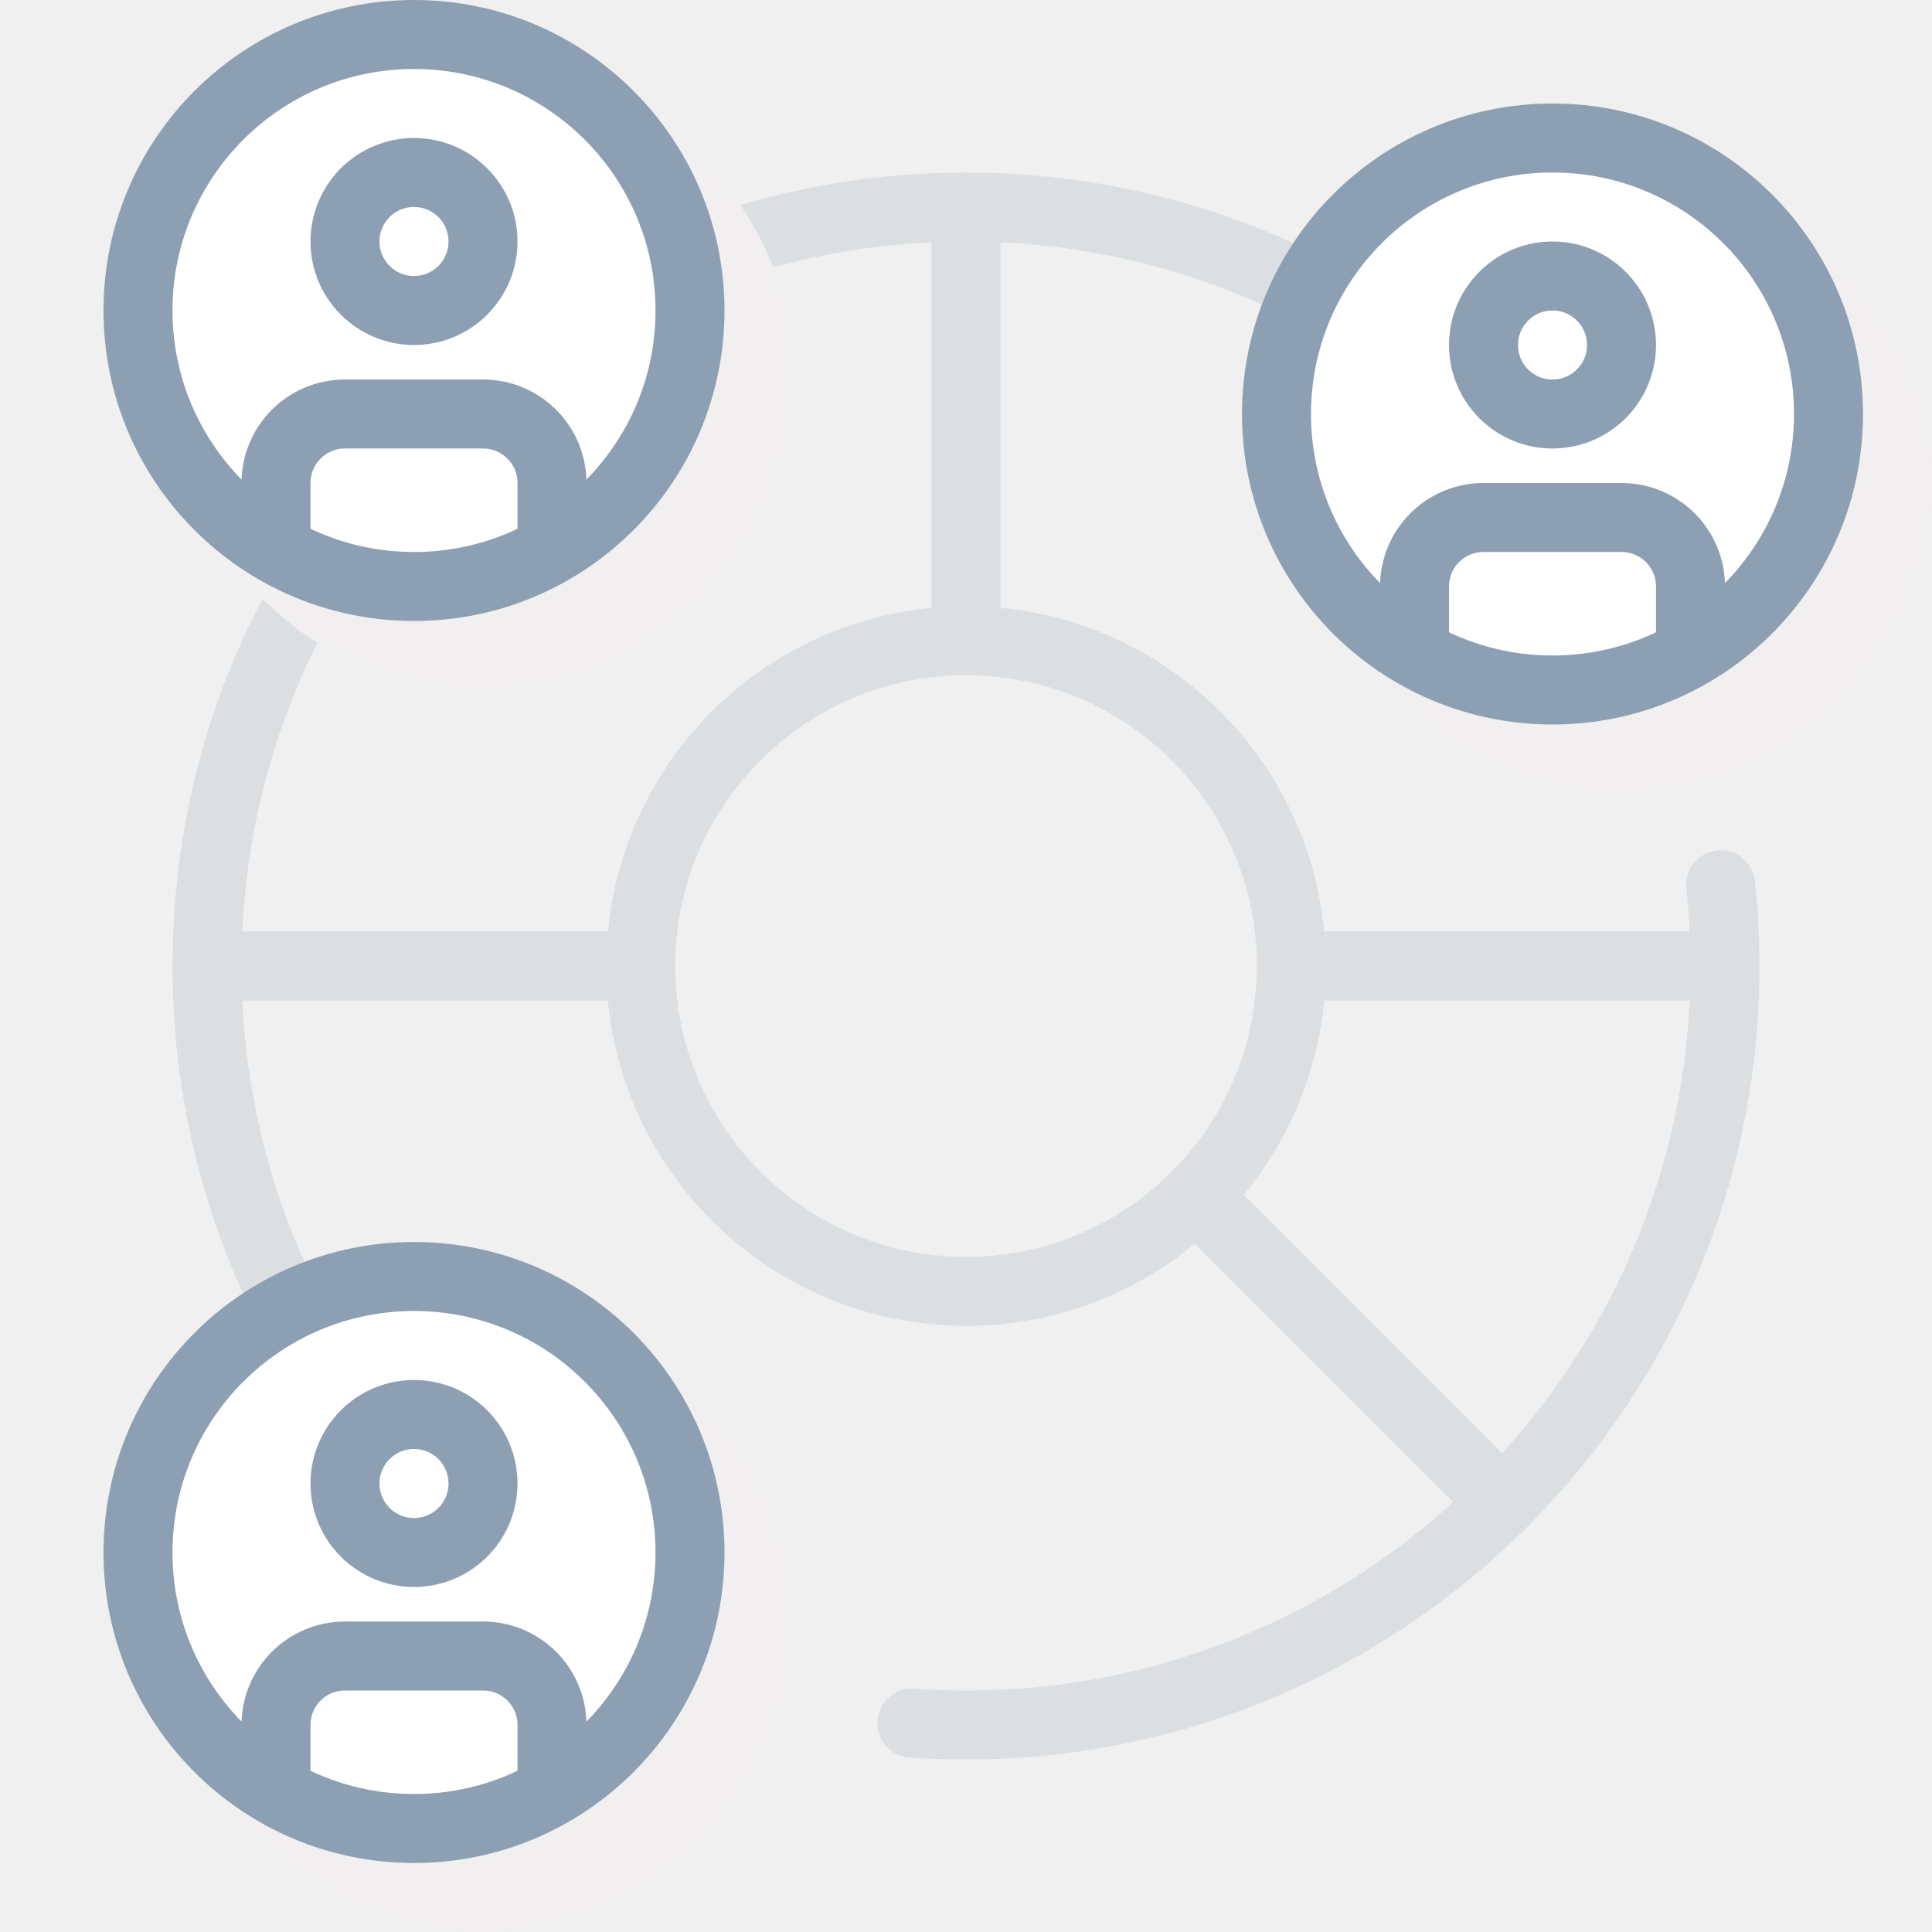
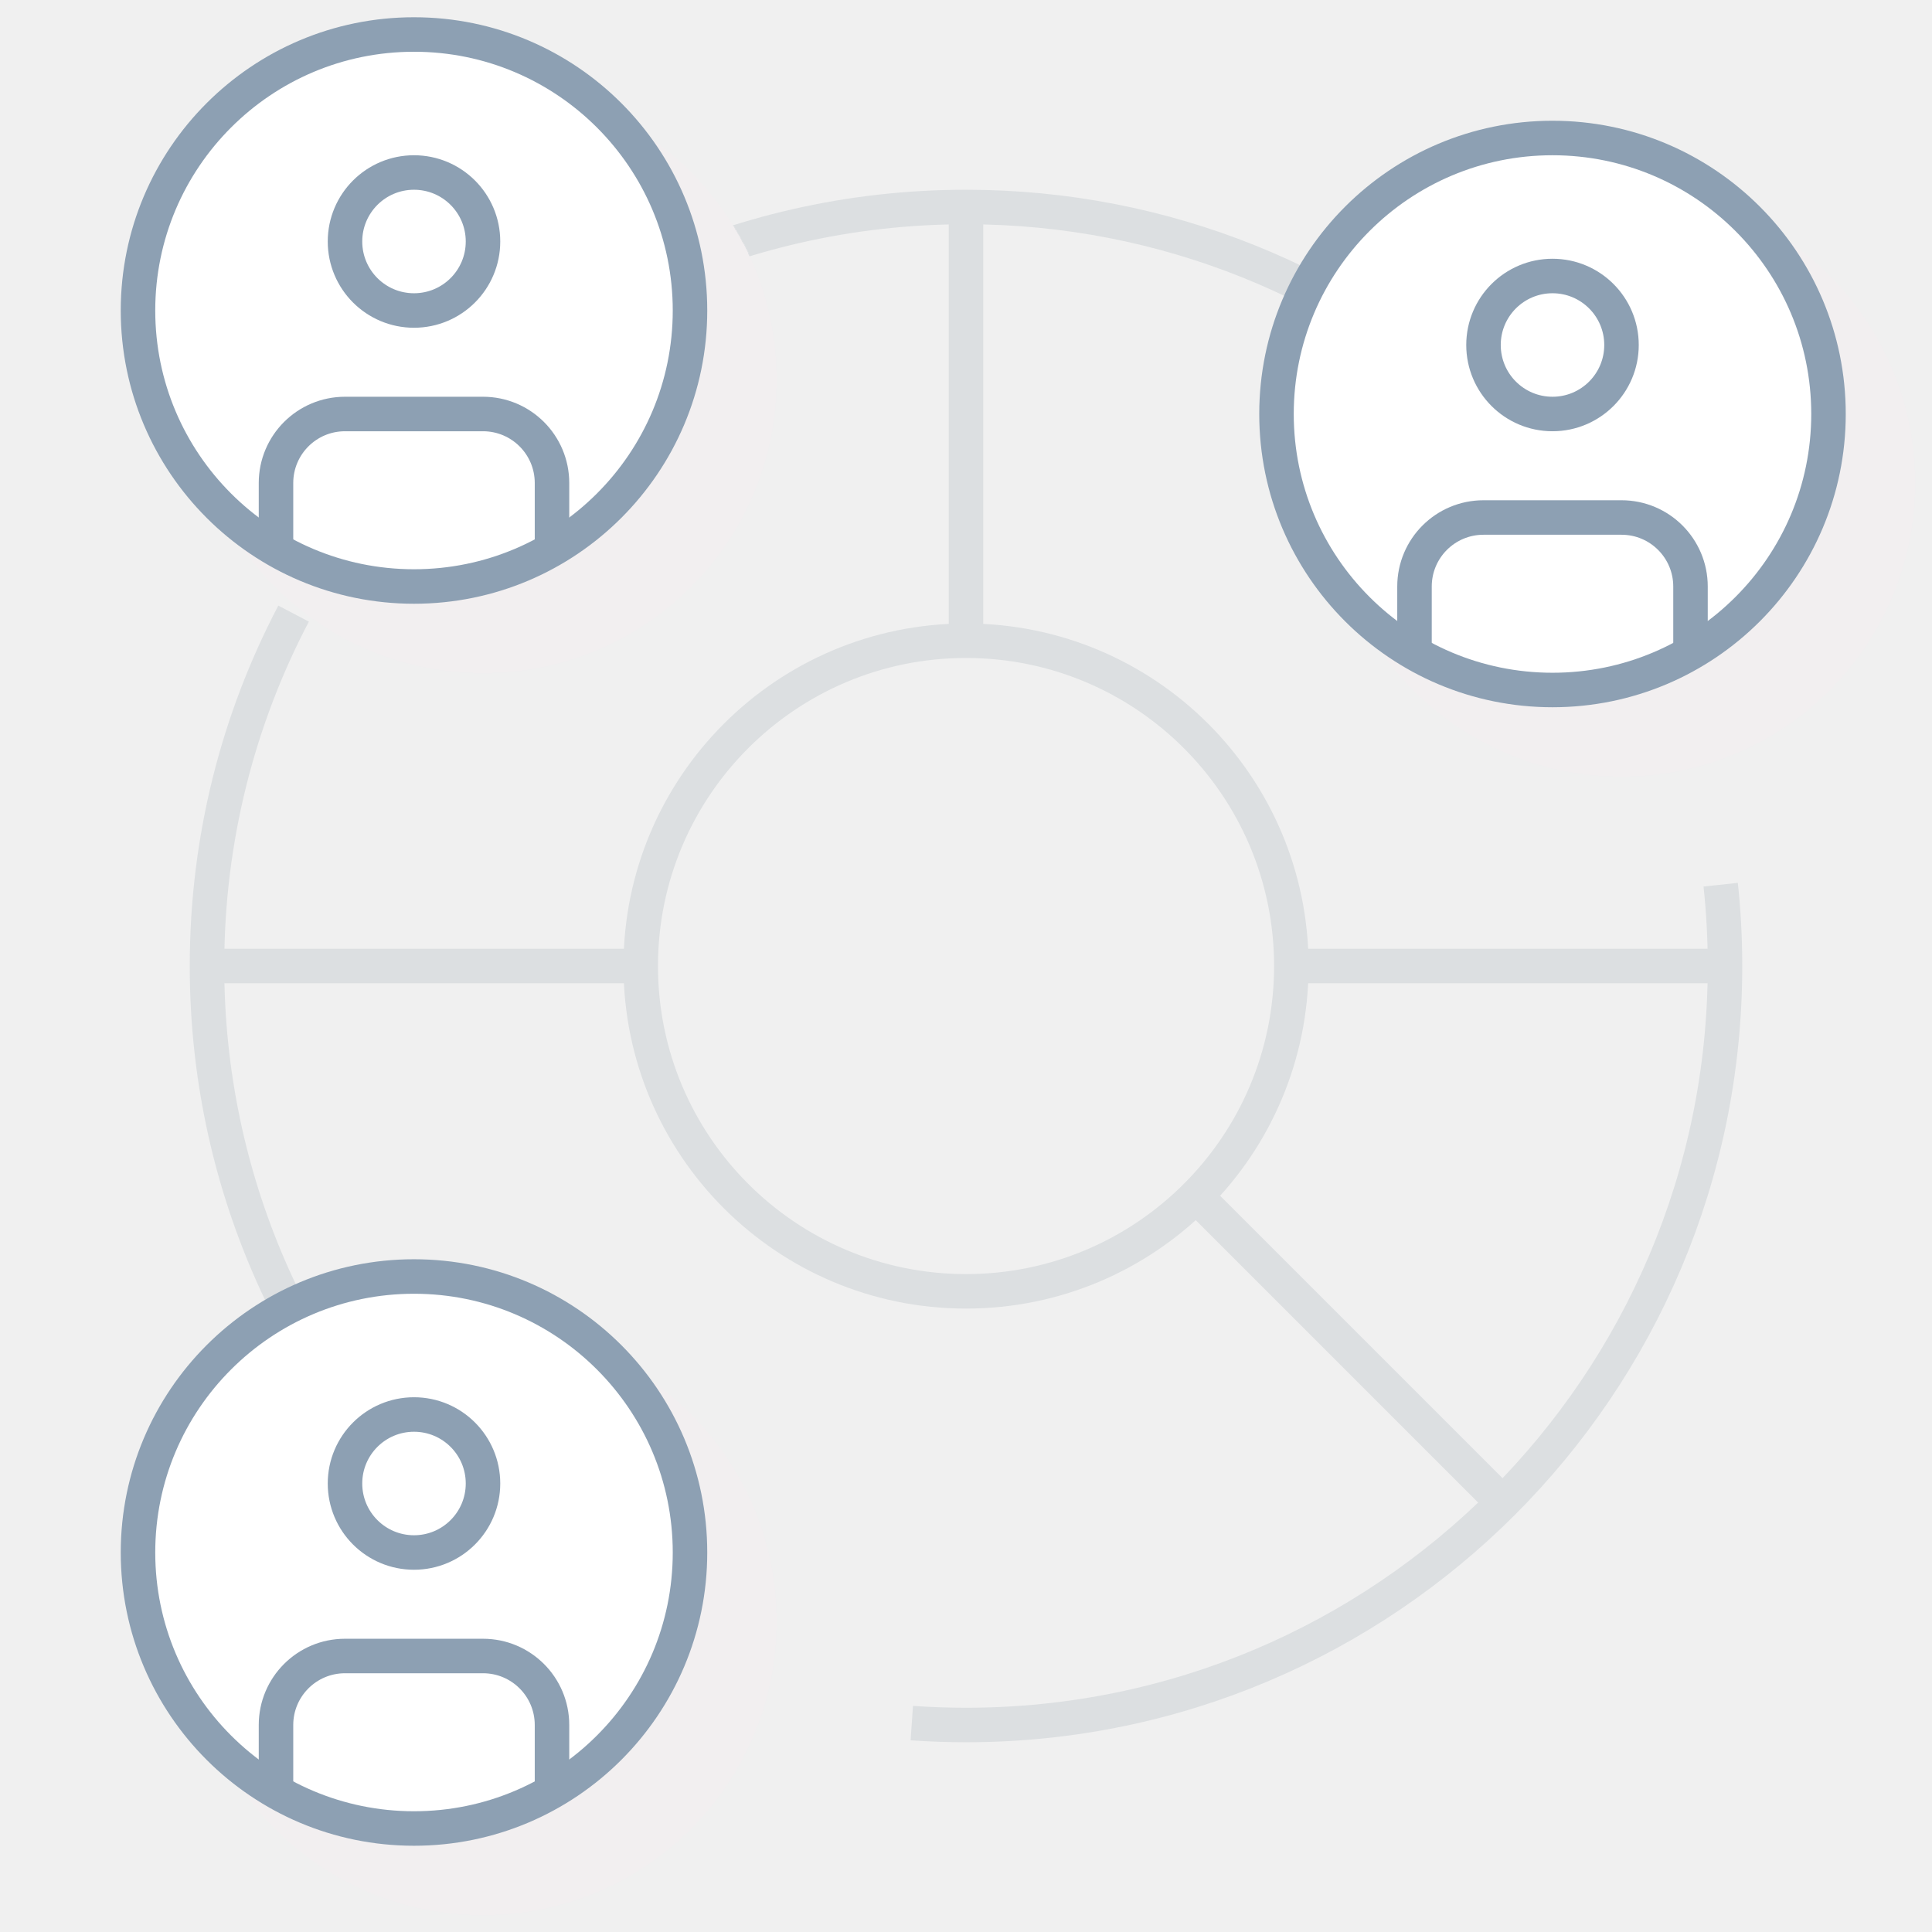
<svg xmlns="http://www.w3.org/2000/svg" width="56" height="56" viewBox="0 0 56 56" fill="none">
-   <circle cx="28.001" cy="28.001" r="9.429" stroke="#DCDFE1" stroke-width="2" stroke-linecap="round" stroke-linejoin="round" />
-   <path d="M26.429 49.945C26.948 49.981 27.472 50 28 50C40.15 50 50 40.15 50 28C50 27.204 49.958 26.417 49.875 25.643M12.679 43.788C8.56 39.79 6 34.194 6 28C6 24.313 6.907 20.838 8.51 17.786M18.571 8.117C21.429 6.76 24.626 6 28 6C33.79 6 39.057 8.237 42.986 11.893" stroke="#DCDFE1" stroke-width="2" stroke-linecap="round" stroke-linejoin="round" />
-   <path d="M28 6V18.571" stroke="#DCDFE1" stroke-width="2" stroke-linecap="round" stroke-linejoin="round" />
-   <path d="M18.572 28L6.001 28" stroke="#DCDFE1" stroke-width="2" stroke-linecap="round" stroke-linejoin="round" />
-   <path d="M50 28L37.429 28" stroke="#DCDFE1" stroke-width="2" stroke-linecap="round" stroke-linejoin="round" />
-   <path d="M34.678 34.678L43.713 43.713" stroke="#DCDFE1" stroke-width="2" stroke-linejoin="round" />
+   <circle cx="28.001" cy="28.001" r="9.429" stroke="#DCDFE1" strokeWidth="2" strokeLinecap="round" strokeLinejoin="round" />
+   <path d="M26.429 49.945C26.948 49.981 27.472 50 28 50C40.15 50 50 40.15 50 28C50 27.204 49.958 26.417 49.875 25.643M12.679 43.788C8.56 39.79 6 34.194 6 28C6 24.313 6.907 20.838 8.51 17.786M18.571 8.117C21.429 6.76 24.626 6 28 6C33.79 6 39.057 8.237 42.986 11.893" stroke="#DCDFE1" strokeWidth="2" strokeLinecap="round" strokeLinejoin="round" />
+   <path d="M28 6V18.571" stroke="#DCDFE1" strokeWidth="2" strokeLinecap="round" strokeLinejoin="round" />
+   <path d="M18.572 28L6.001 28" stroke="#DCDFE1" strokeWidth="2" strokeLinecap="round" strokeLinejoin="round" />
+   <path d="M50 28L37.429 28" stroke="#DCDFE1" strokeWidth="2" strokeLinecap="round" strokeLinejoin="round" />
+   <path d="M34.678 34.678L43.713 43.713" stroke="#DCDFE1" strokeWidth="2" strokeLinejoin="round" />
  <g filter="url(#filter0_d)">
-     <rect x="4" y="1" width="16" height="16" rx="8" fill="white" stroke="#8DA0B3" stroke-width="2" stroke-linecap="round" stroke-linejoin="round" />
-     <path d="M12 9C13.105 9 14 8.105 14 7C14 5.895 13.105 5 12 5C10.895 5 10 5.895 10 7C10 8.105 10.895 9 12 9Z" stroke="#8DA0B3" stroke-width="2" stroke-linecap="round" stroke-linejoin="round" />
-     <path d="M16 16V14C16 12.895 15.105 12 14 12H10C8.895 12 8 12.895 8 14V16" stroke="#8DA0B3" stroke-width="2" stroke-linejoin="round" />
+     <rect x="4" y="1" width="16" height="16" rx="8" fill="white" stroke="#8DA0B3" strokeWidth="2" strokeLinecap="round" strokeLinejoin="round" />
+     <path d="M12 9C13.105 9 14 8.105 14 7C14 5.895 13.105 5 12 5C10.895 5 10 5.895 10 7C10 8.105 10.895 9 12 9Z" stroke="#8DA0B3" strokeWidth="2" strokeLinecap="round" strokeLinejoin="round" />
+     <path d="M16 16V14C16 12.895 15.105 12 14 12H10C8.895 12 8 12.895 8 14V16" stroke="#8DA0B3" strokeWidth="2" strokeLinejoin="round" />
  </g>
  <g filter="url(#filter1_d)">
-     <rect x="37" y="4" width="16" height="16" rx="8" fill="white" stroke="#8DA0B3" stroke-width="2" stroke-linecap="round" stroke-linejoin="round" />
-     <path d="M45 12C46.105 12 47 11.105 47 10C47 8.895 46.105 8 45 8C43.895 8 43 8.895 43 10C43 11.105 43.895 12 45 12Z" stroke="#8DA0B3" stroke-width="2" stroke-linecap="round" stroke-linejoin="round" />
-     <path d="M49 19V17C49 15.895 48.105 15 47 15H43C41.895 15 41 15.895 41 17V19" stroke="#8DA0B3" stroke-width="2" stroke-linejoin="round" />
+     <rect x="37" y="4" width="16" height="16" rx="8" fill="white" stroke="#8DA0B3" strokeWidth="2" strokeLinecap="round" strokeLinejoin="round" />
+     <path d="M45 12C46.105 12 47 11.105 47 10C47 8.895 46.105 8 45 8C43.895 8 43 8.895 43 10C43 11.105 43.895 12 45 12Z" stroke="#8DA0B3" strokeWidth="2" strokeLinecap="round" strokeLinejoin="round" />
+     <path d="M49 19V17C49 15.895 48.105 15 47 15H43C41.895 15 41 15.895 41 17V19" stroke="#8DA0B3" strokeWidth="2" strokeLinejoin="round" />
  </g>
  <g filter="url(#filter2_d)">
-     <rect x="4" y="37" width="16" height="16" rx="8" fill="white" stroke="#8DA0B3" stroke-width="2" stroke-linecap="round" stroke-linejoin="round" />
-     <path d="M12 45C13.105 45 14 44.105 14 43C14 41.895 13.105 41 12 41C10.895 41 10 41.895 10 43C10 44.105 10.895 45 12 45Z" stroke="#8DA0B3" stroke-width="2" stroke-linecap="round" stroke-linejoin="round" />
-     <path d="M16 52V50C16 48.895 15.105 48 14 48H10C8.895 48 8 48.895 8 50V52" stroke="#8DA0B3" stroke-width="2" stroke-linejoin="round" />
+     <rect x="4" y="37" width="16" height="16" rx="8" fill="white" stroke="#8DA0B3" strokeWidth="2" strokeLinecap="round" strokeLinejoin="round" />
+     <path d="M12 45C13.105 45 14 44.105 14 43C14 41.895 13.105 41 12 41C10.895 41 10 41.895 10 43C10 44.105 10.895 45 12 45Z" stroke="#8DA0B3" strokeWidth="2" strokeLinecap="round" strokeLinejoin="round" />
+     <path d="M16 52V50C16 48.895 15.105 48 14 48H10C8.895 48 8 48.895 8 50V52" stroke="#8DA0B3" strokeWidth="2" strokeLinejoin="round" />
  </g>
  <defs>
    <filter id="filter0_d" x="3" y="0" width="20" height="20" filterUnits="userSpaceOnUse" color-interpolation-filters="sRGB">
      <feFlood flood-opacity="0" result="BackgroundImageFix" />
      <feColorMatrix in="SourceAlpha" type="matrix" values="0 0 0 0 0 0 0 0 0 0 0 0 0 0 0 0 0 0 127 0" />
      <feOffset dx="2" dy="2" />
      <feColorMatrix type="matrix" values="0 0 0 0 0.949 0 0 0 0 0.937 0 0 0 0 0.941 0 0 0 1 0" />
      <feBlend mode="normal" in2="BackgroundImageFix" result="effect1_dropShadow" />
      <feBlend mode="normal" in="SourceGraphic" in2="effect1_dropShadow" result="shape" />
    </filter>
    <filter id="filter1_d" x="36" y="3" width="20" height="20" filterUnits="userSpaceOnUse" color-interpolation-filters="sRGB">
      <feFlood flood-opacity="0" result="BackgroundImageFix" />
      <feColorMatrix in="SourceAlpha" type="matrix" values="0 0 0 0 0 0 0 0 0 0 0 0 0 0 0 0 0 0 127 0" />
      <feOffset dx="2" dy="2" />
      <feColorMatrix type="matrix" values="0 0 0 0 0.949 0 0 0 0 0.937 0 0 0 0 0.941 0 0 0 1 0" />
      <feBlend mode="normal" in2="BackgroundImageFix" result="effect1_dropShadow" />
      <feBlend mode="normal" in="SourceGraphic" in2="effect1_dropShadow" result="shape" />
    </filter>
    <filter id="filter2_d" x="3" y="36" width="20" height="20" filterUnits="userSpaceOnUse" color-interpolation-filters="sRGB">
      <feFlood flood-opacity="0" result="BackgroundImageFix" />
      <feColorMatrix in="SourceAlpha" type="matrix" values="0 0 0 0 0 0 0 0 0 0 0 0 0 0 0 0 0 0 127 0" />
      <feOffset dx="2" dy="2" />
      <feColorMatrix type="matrix" values="0 0 0 0 0.949 0 0 0 0 0.937 0 0 0 0 0.941 0 0 0 1 0" />
      <feBlend mode="normal" in2="BackgroundImageFix" result="effect1_dropShadow" />
      <feBlend mode="normal" in="SourceGraphic" in2="effect1_dropShadow" result="shape" />
    </filter>
  </defs>
</svg>
